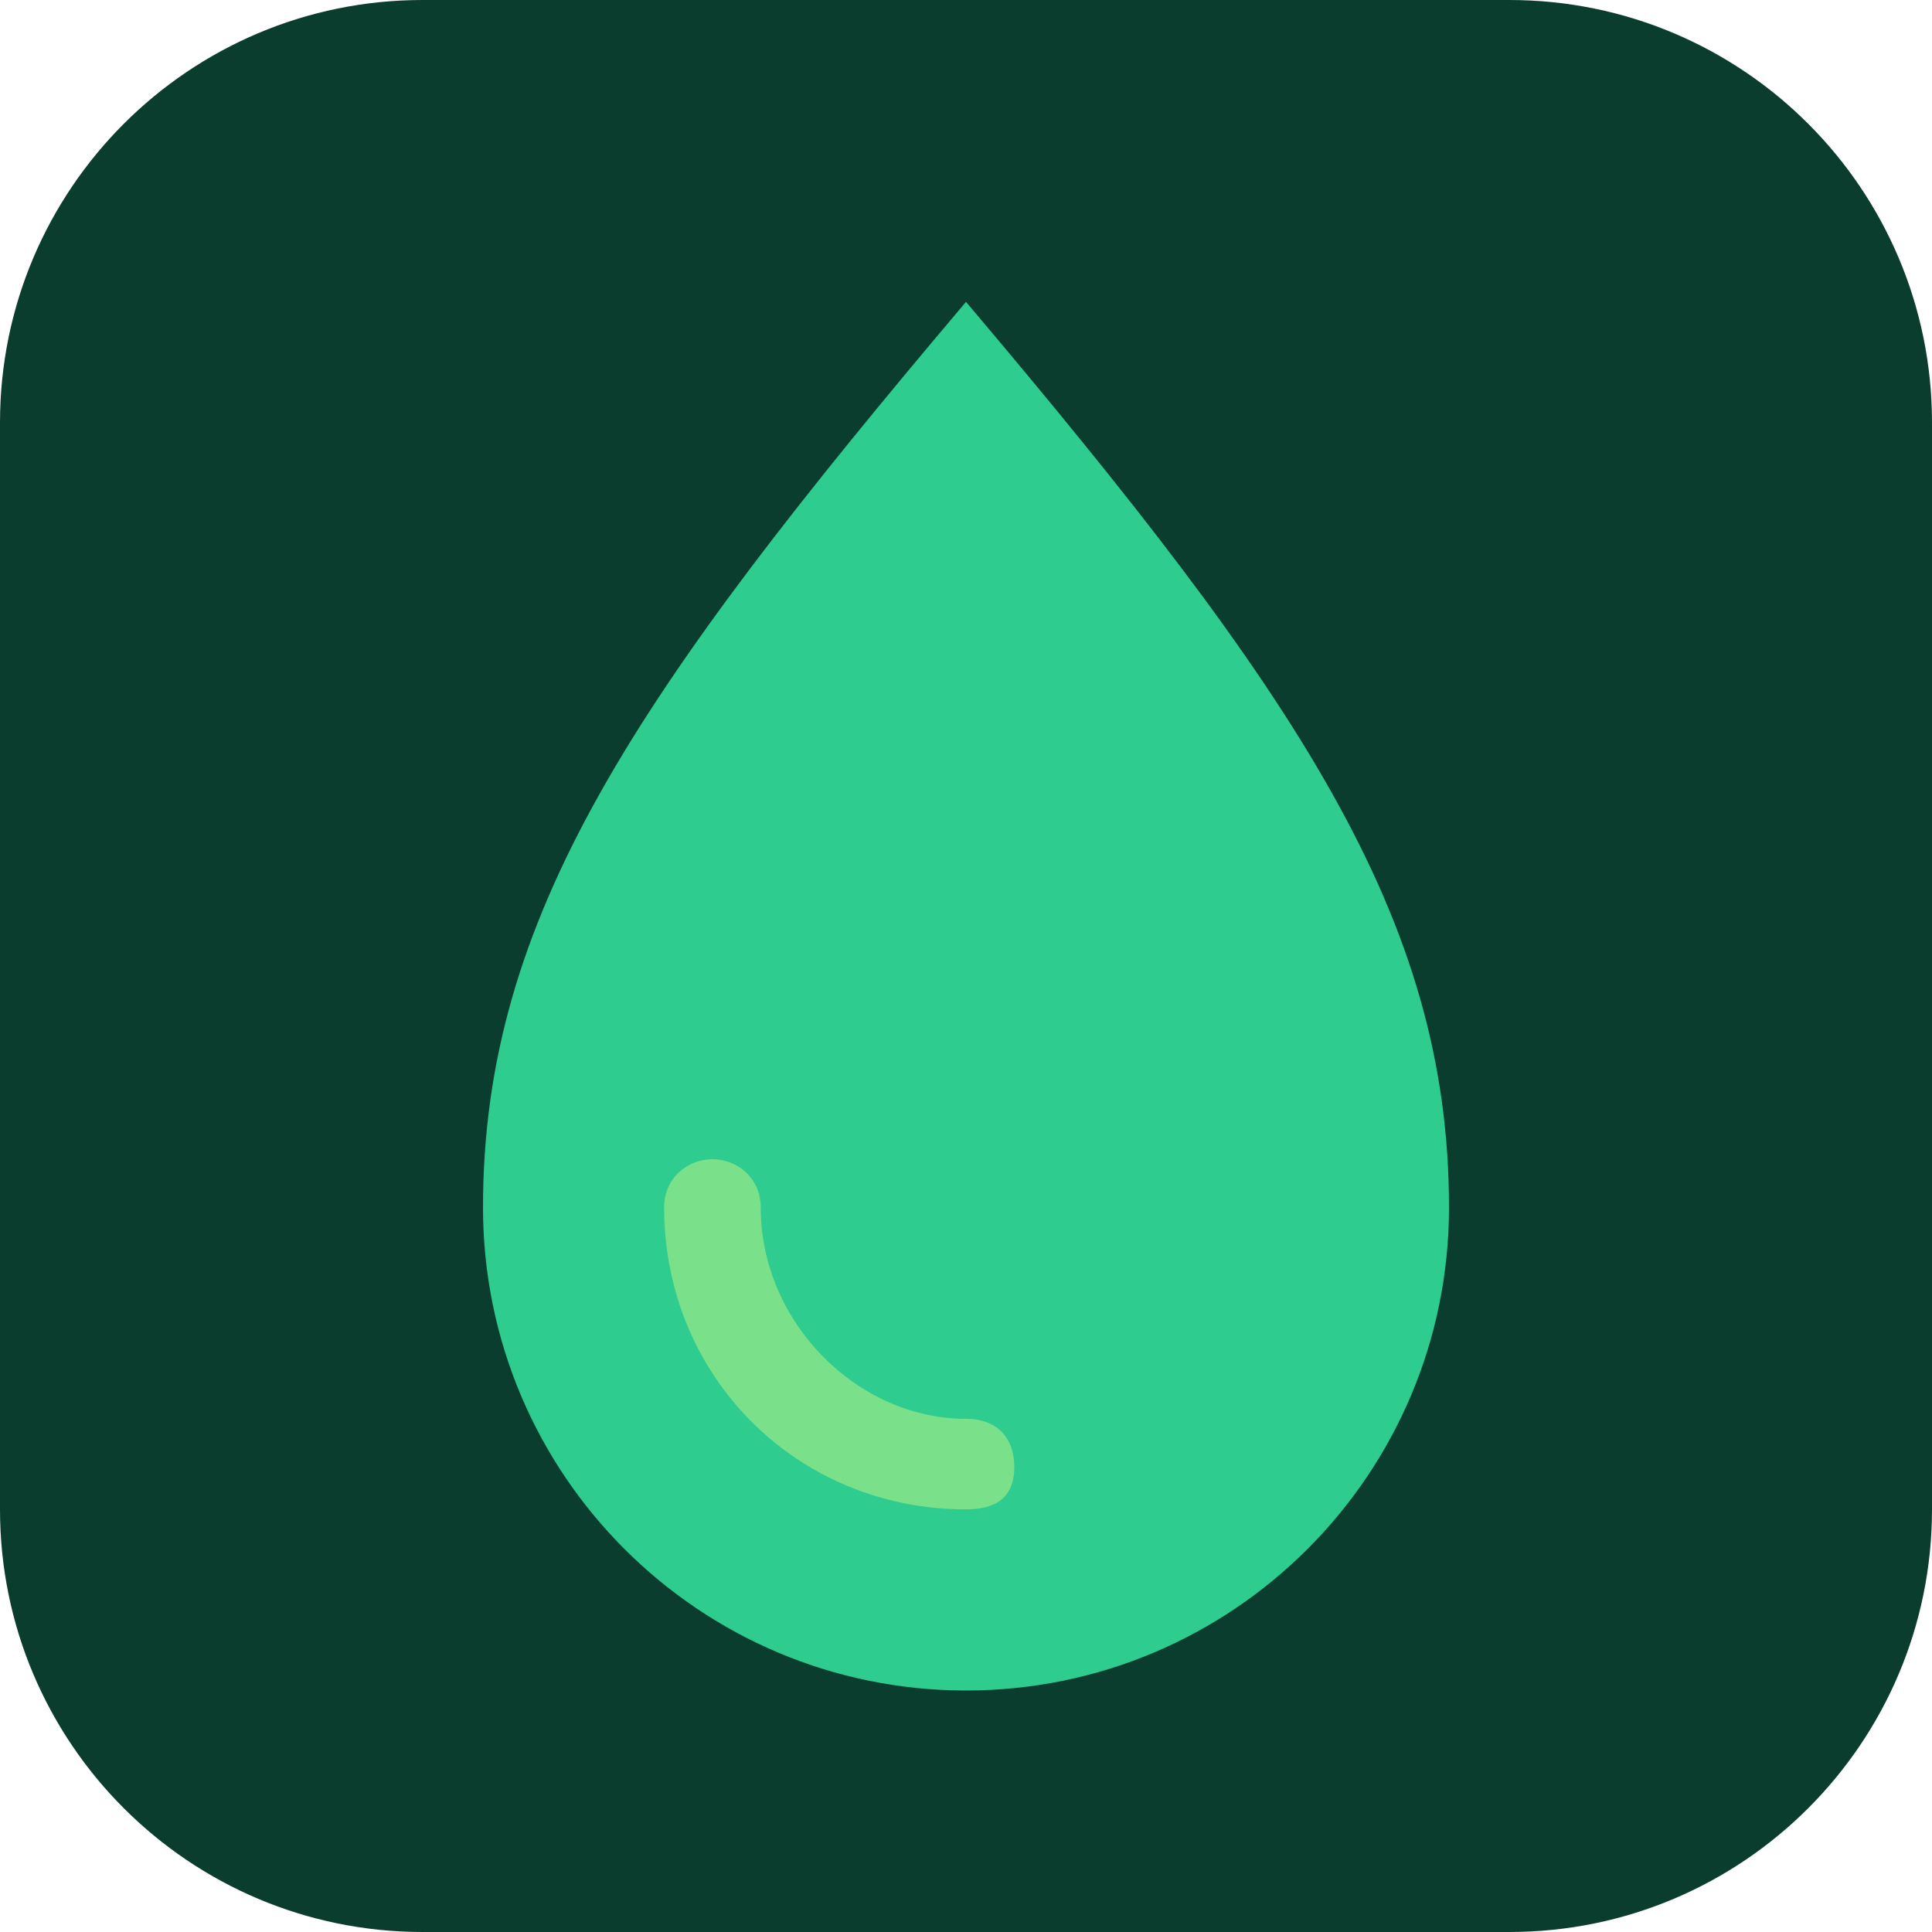
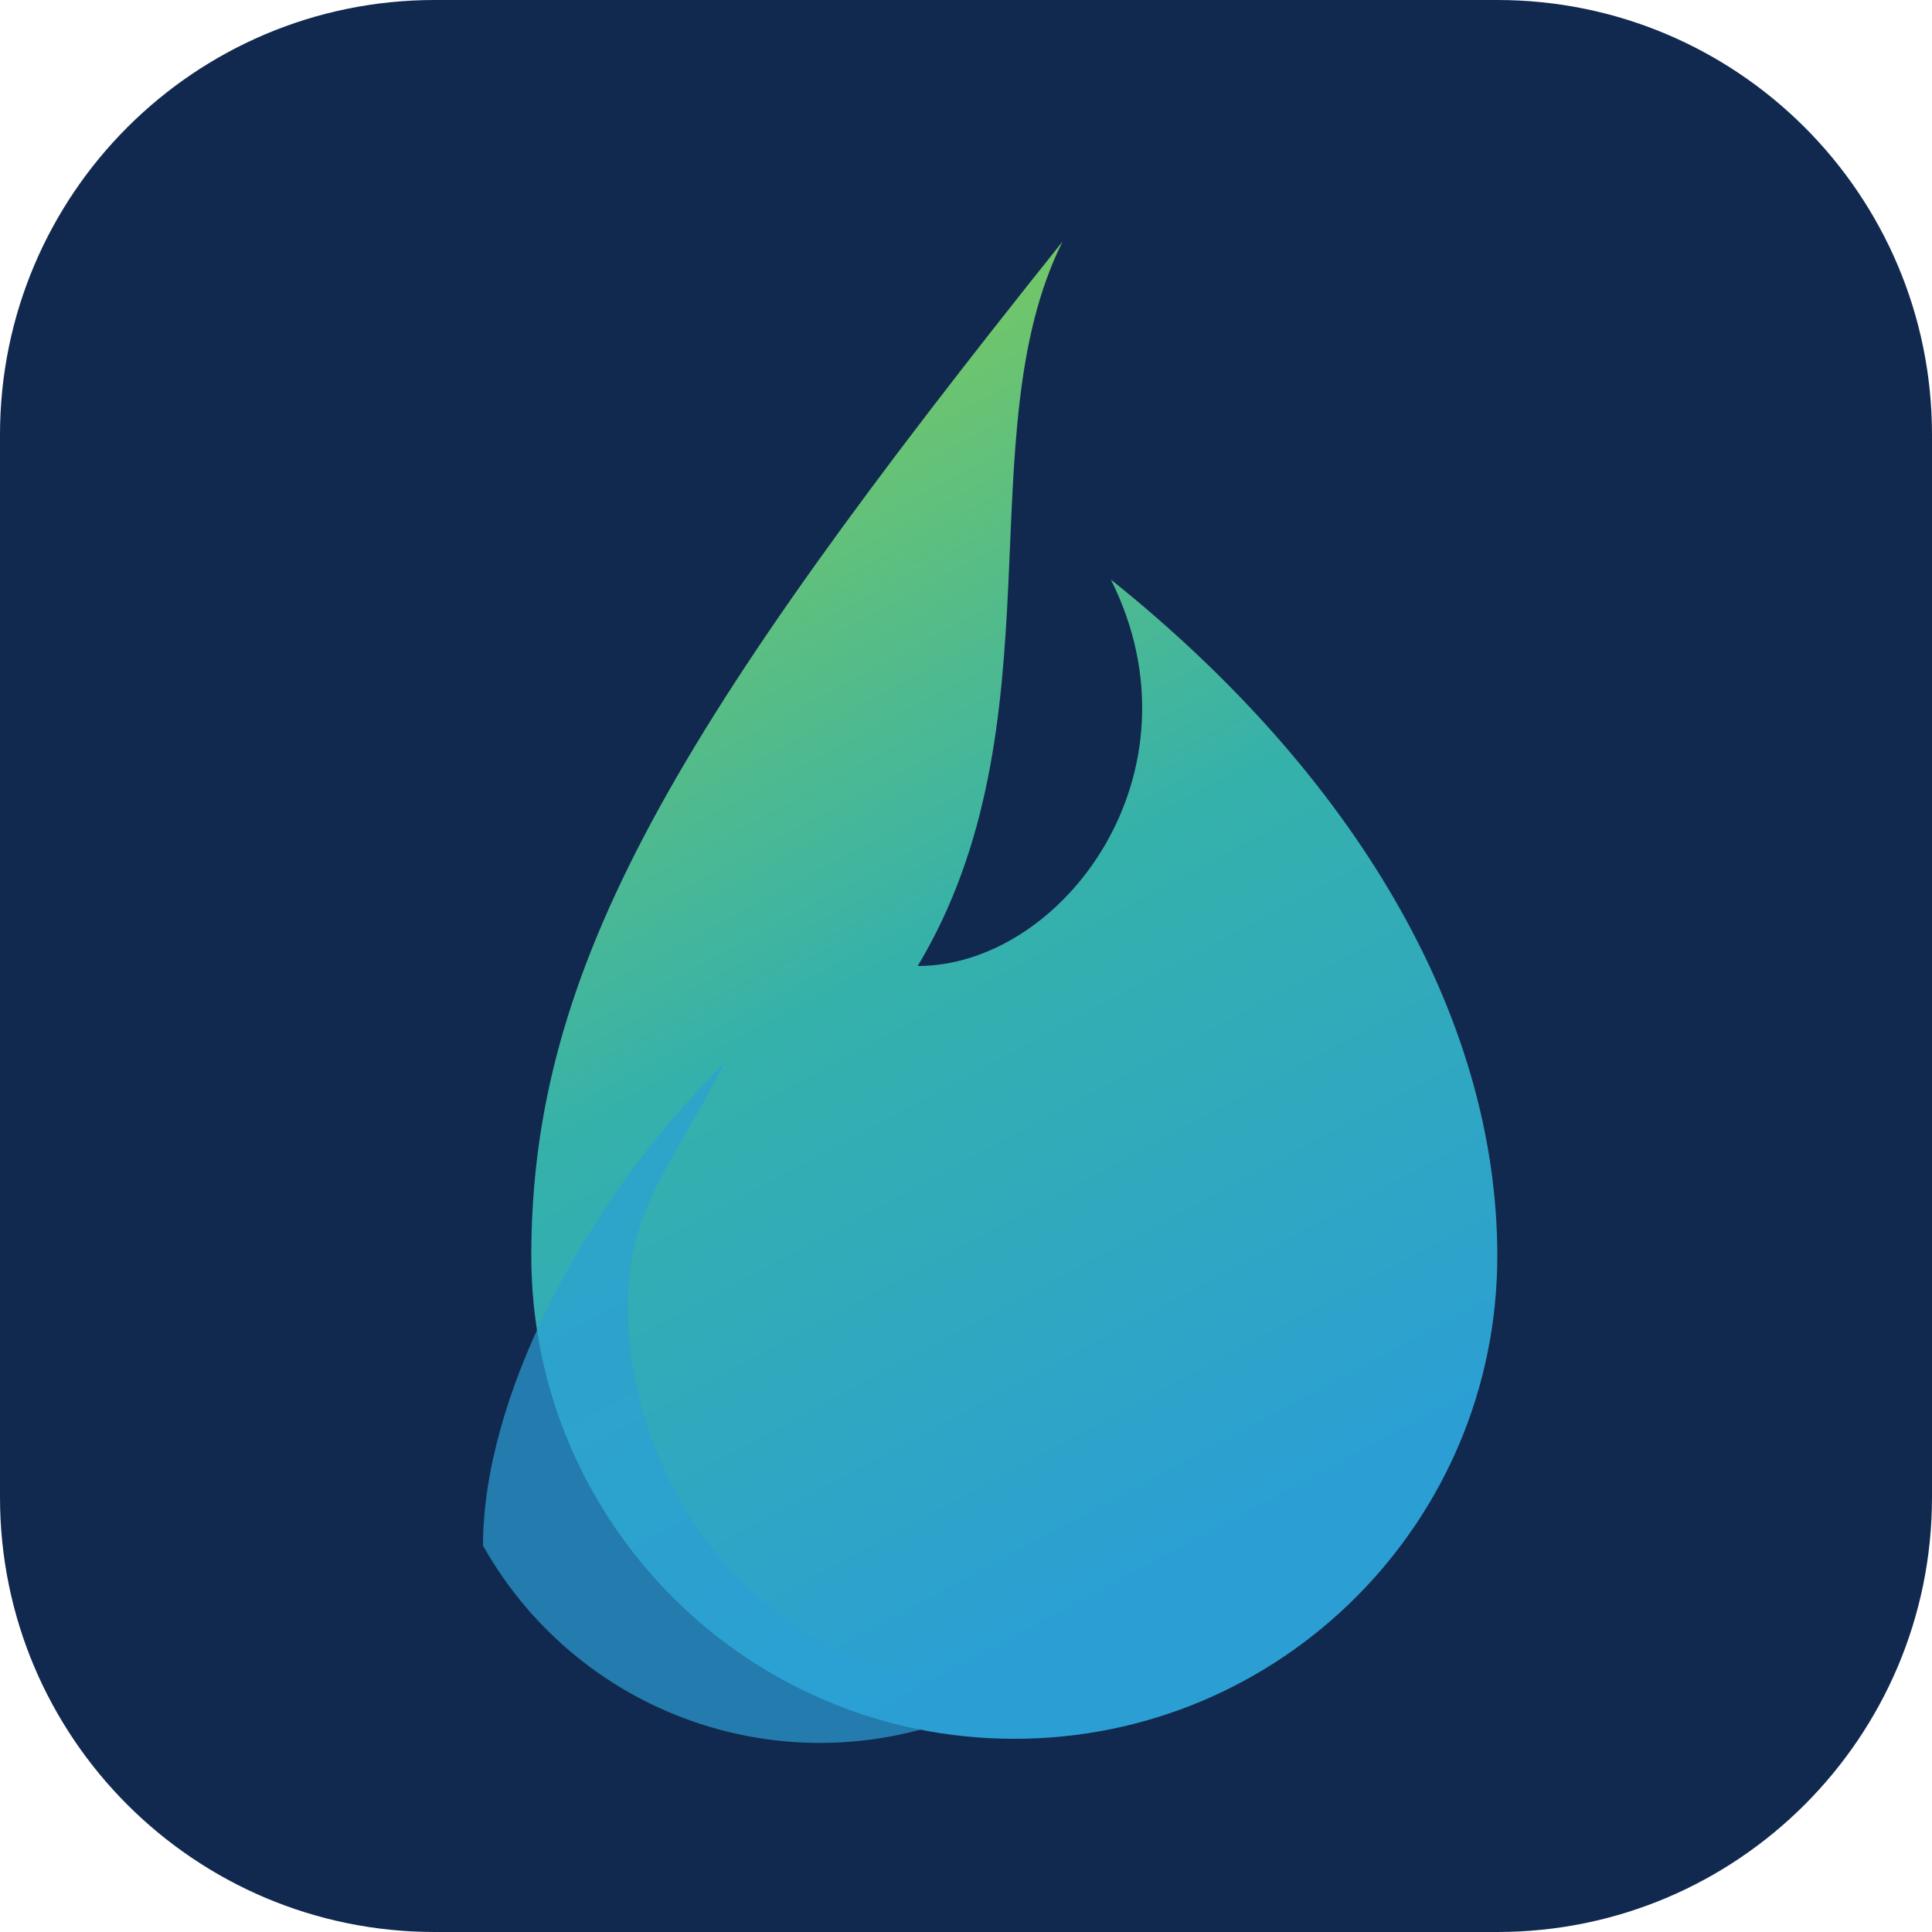
- <svg xmlns="http://www.w3.org/2000/svg" viewBox="0 0 32 32">
-   <rect width="32" height="32" rx="7" fill="#0b3d2e" />
-   <path d="M16 5C10.5 11.5 8 15.2 8 20a8 8 0 0 0 16 0c0-4.8-2.5-8.5-8-15Z" fill="#2ecc8f" />
-   <path d="M16 25c-2.8 0-5-2.2-5-5 0-.5.4-.8.8-.8s.8.3.8.8c0 1.9 1.6 3.5 3.4 3.5.5 0 .8.3.8.8s-.3.7-.8.7Z" fill="#7be08a" />
+ <svg xmlns="http://www.w3.org/2000/svg" viewBox="0 0 40 40">
+   <defs>
+     <linearGradient id="fav" x1="0" y1="0" x2="0.35" y2="1">
+       <stop offset="0" stop-color="#8ed04a" />
+       <stop offset="0.55" stop-color="#35b1ab" />
+       <stop offset="1" stop-color="#2b9fd4" />
+     </linearGradient>
+   </defs>
+   <rect width="40" height="40" rx="9" fill="#12294f" />
+   <path d="M22 5c-8 10-11 15-11 21a10 10 0 0 0 20 0c0-5-3-10-8-14 2 4-1 8-4 8 3-5 1-11 3-15Z" fill="url(#fav)" />
+   <path d="M15 22c-3 3-5 7-5 10a8 8 0 0 0 11 3c-5 0-8-4-8-8 0-2 1-3 2-5Z" fill="#2b9fd4" opacity="0.7" />
</svg>
